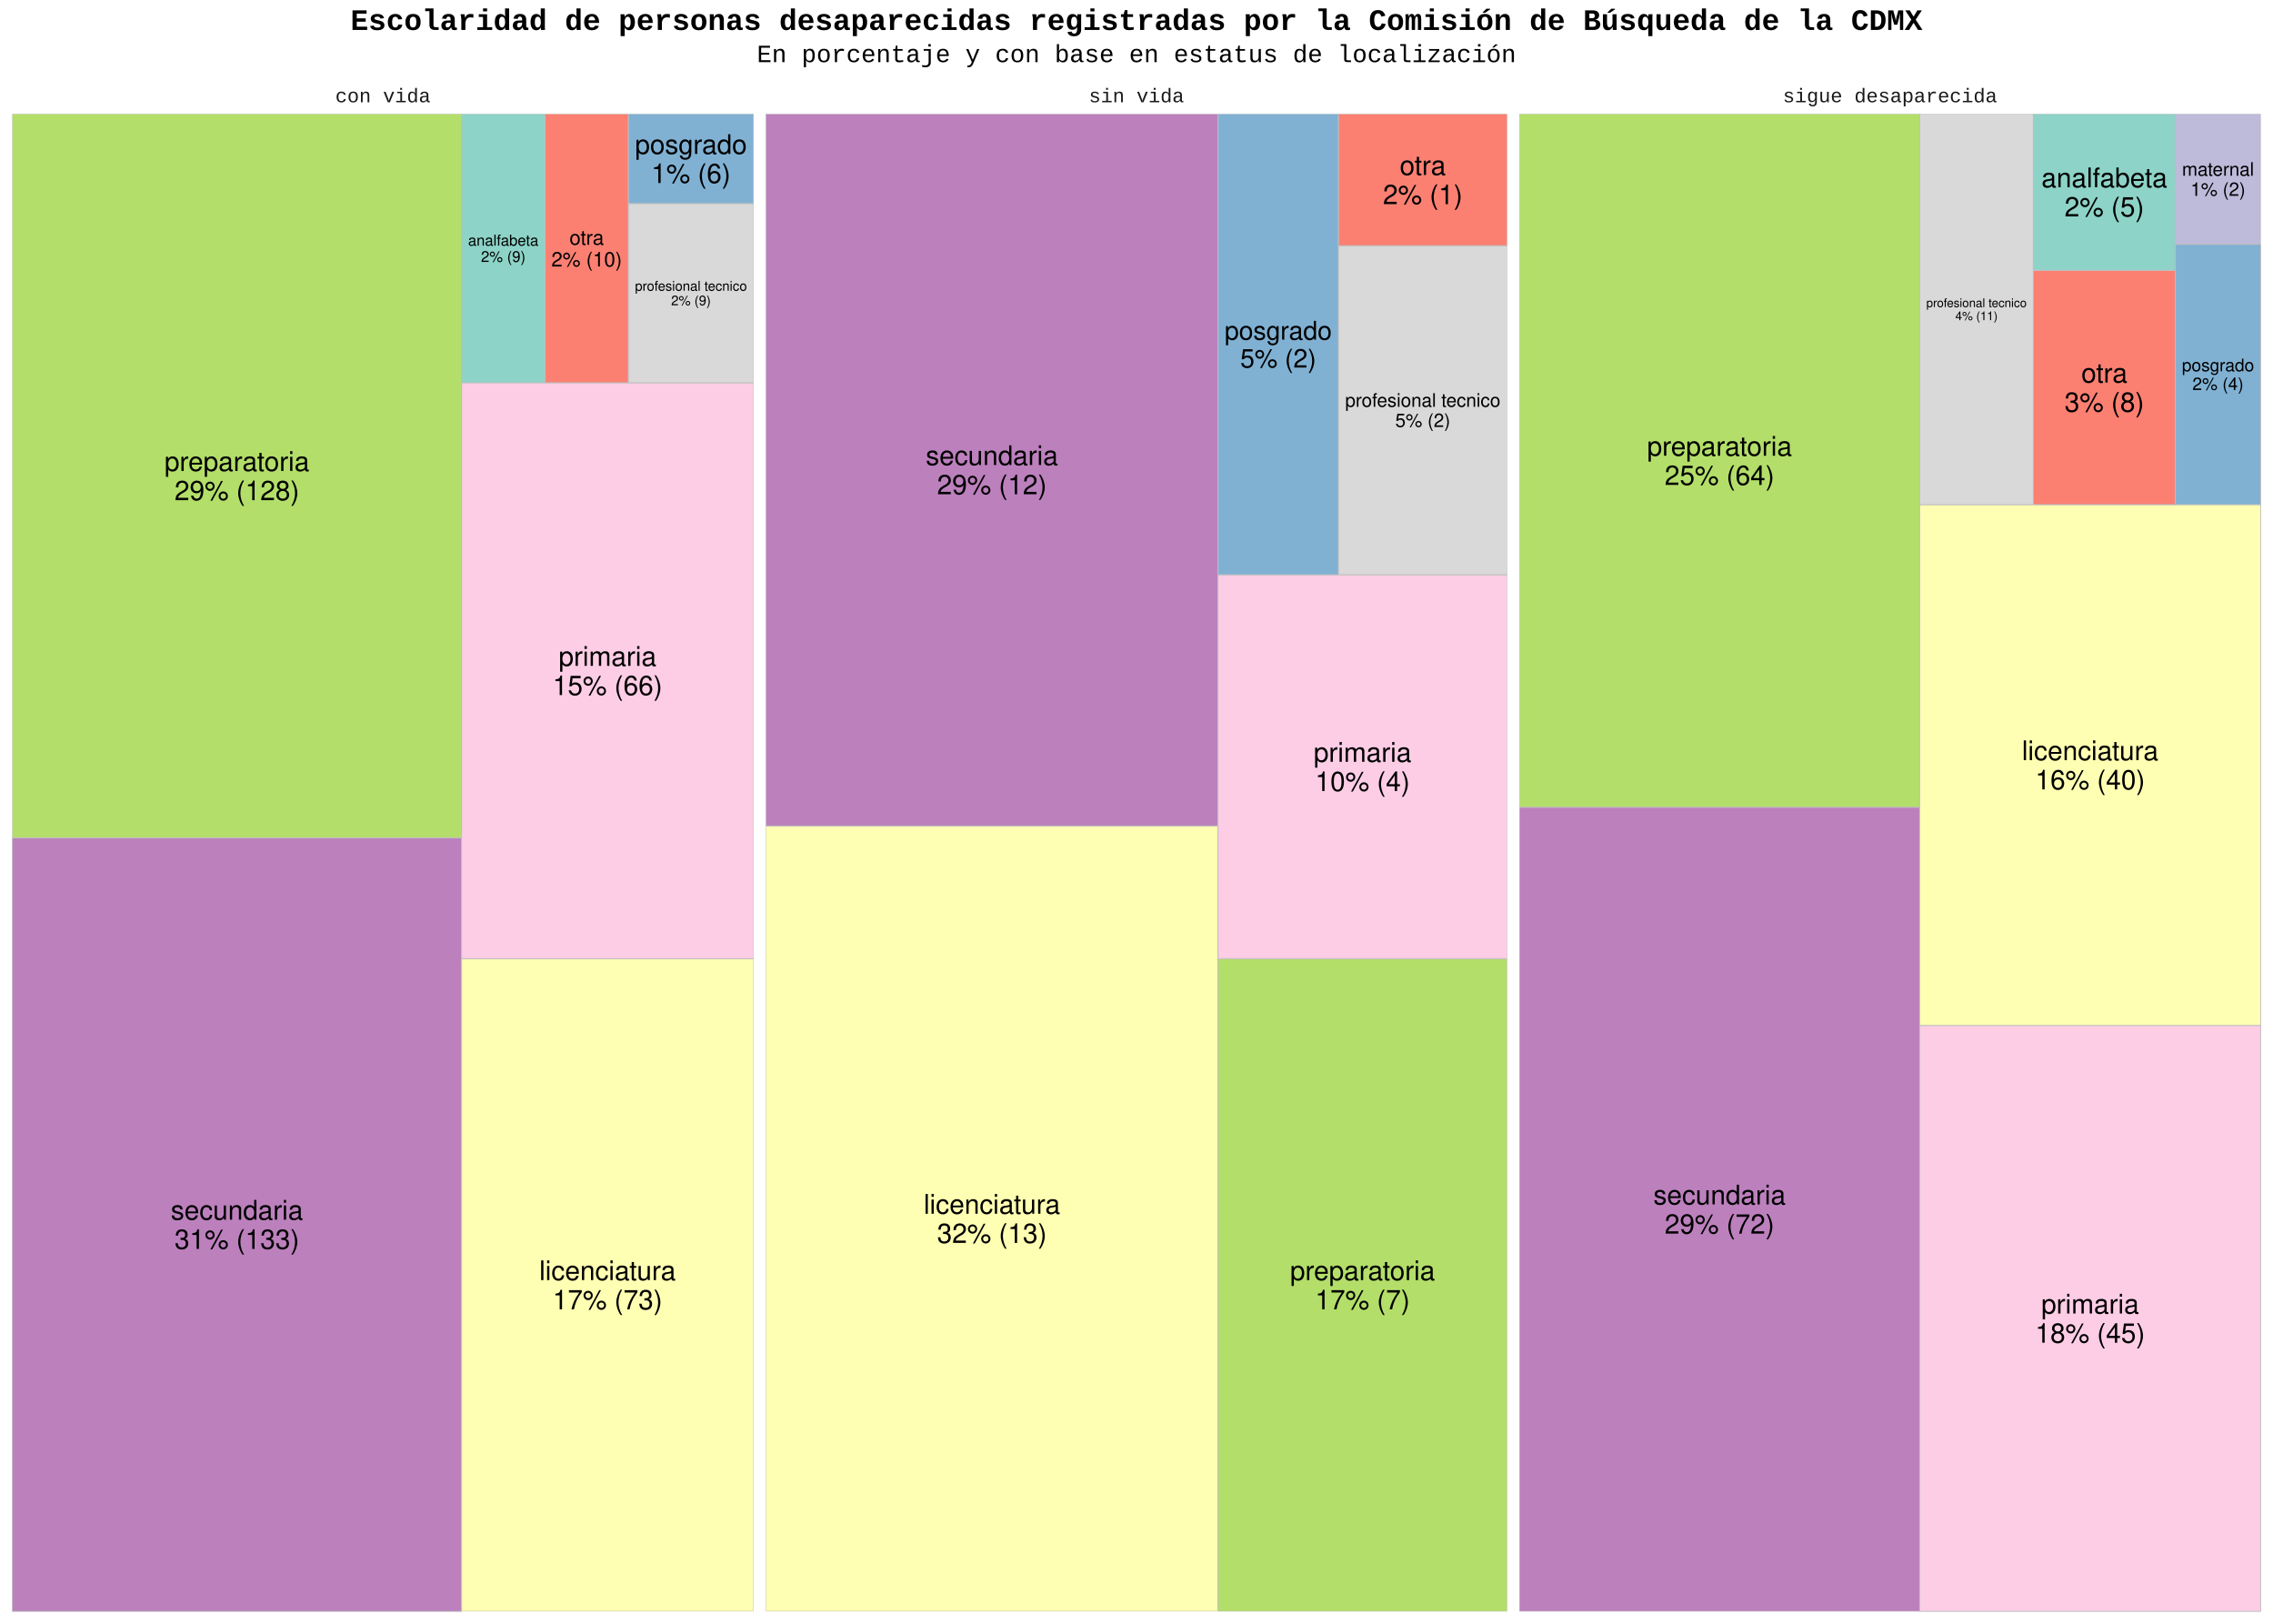
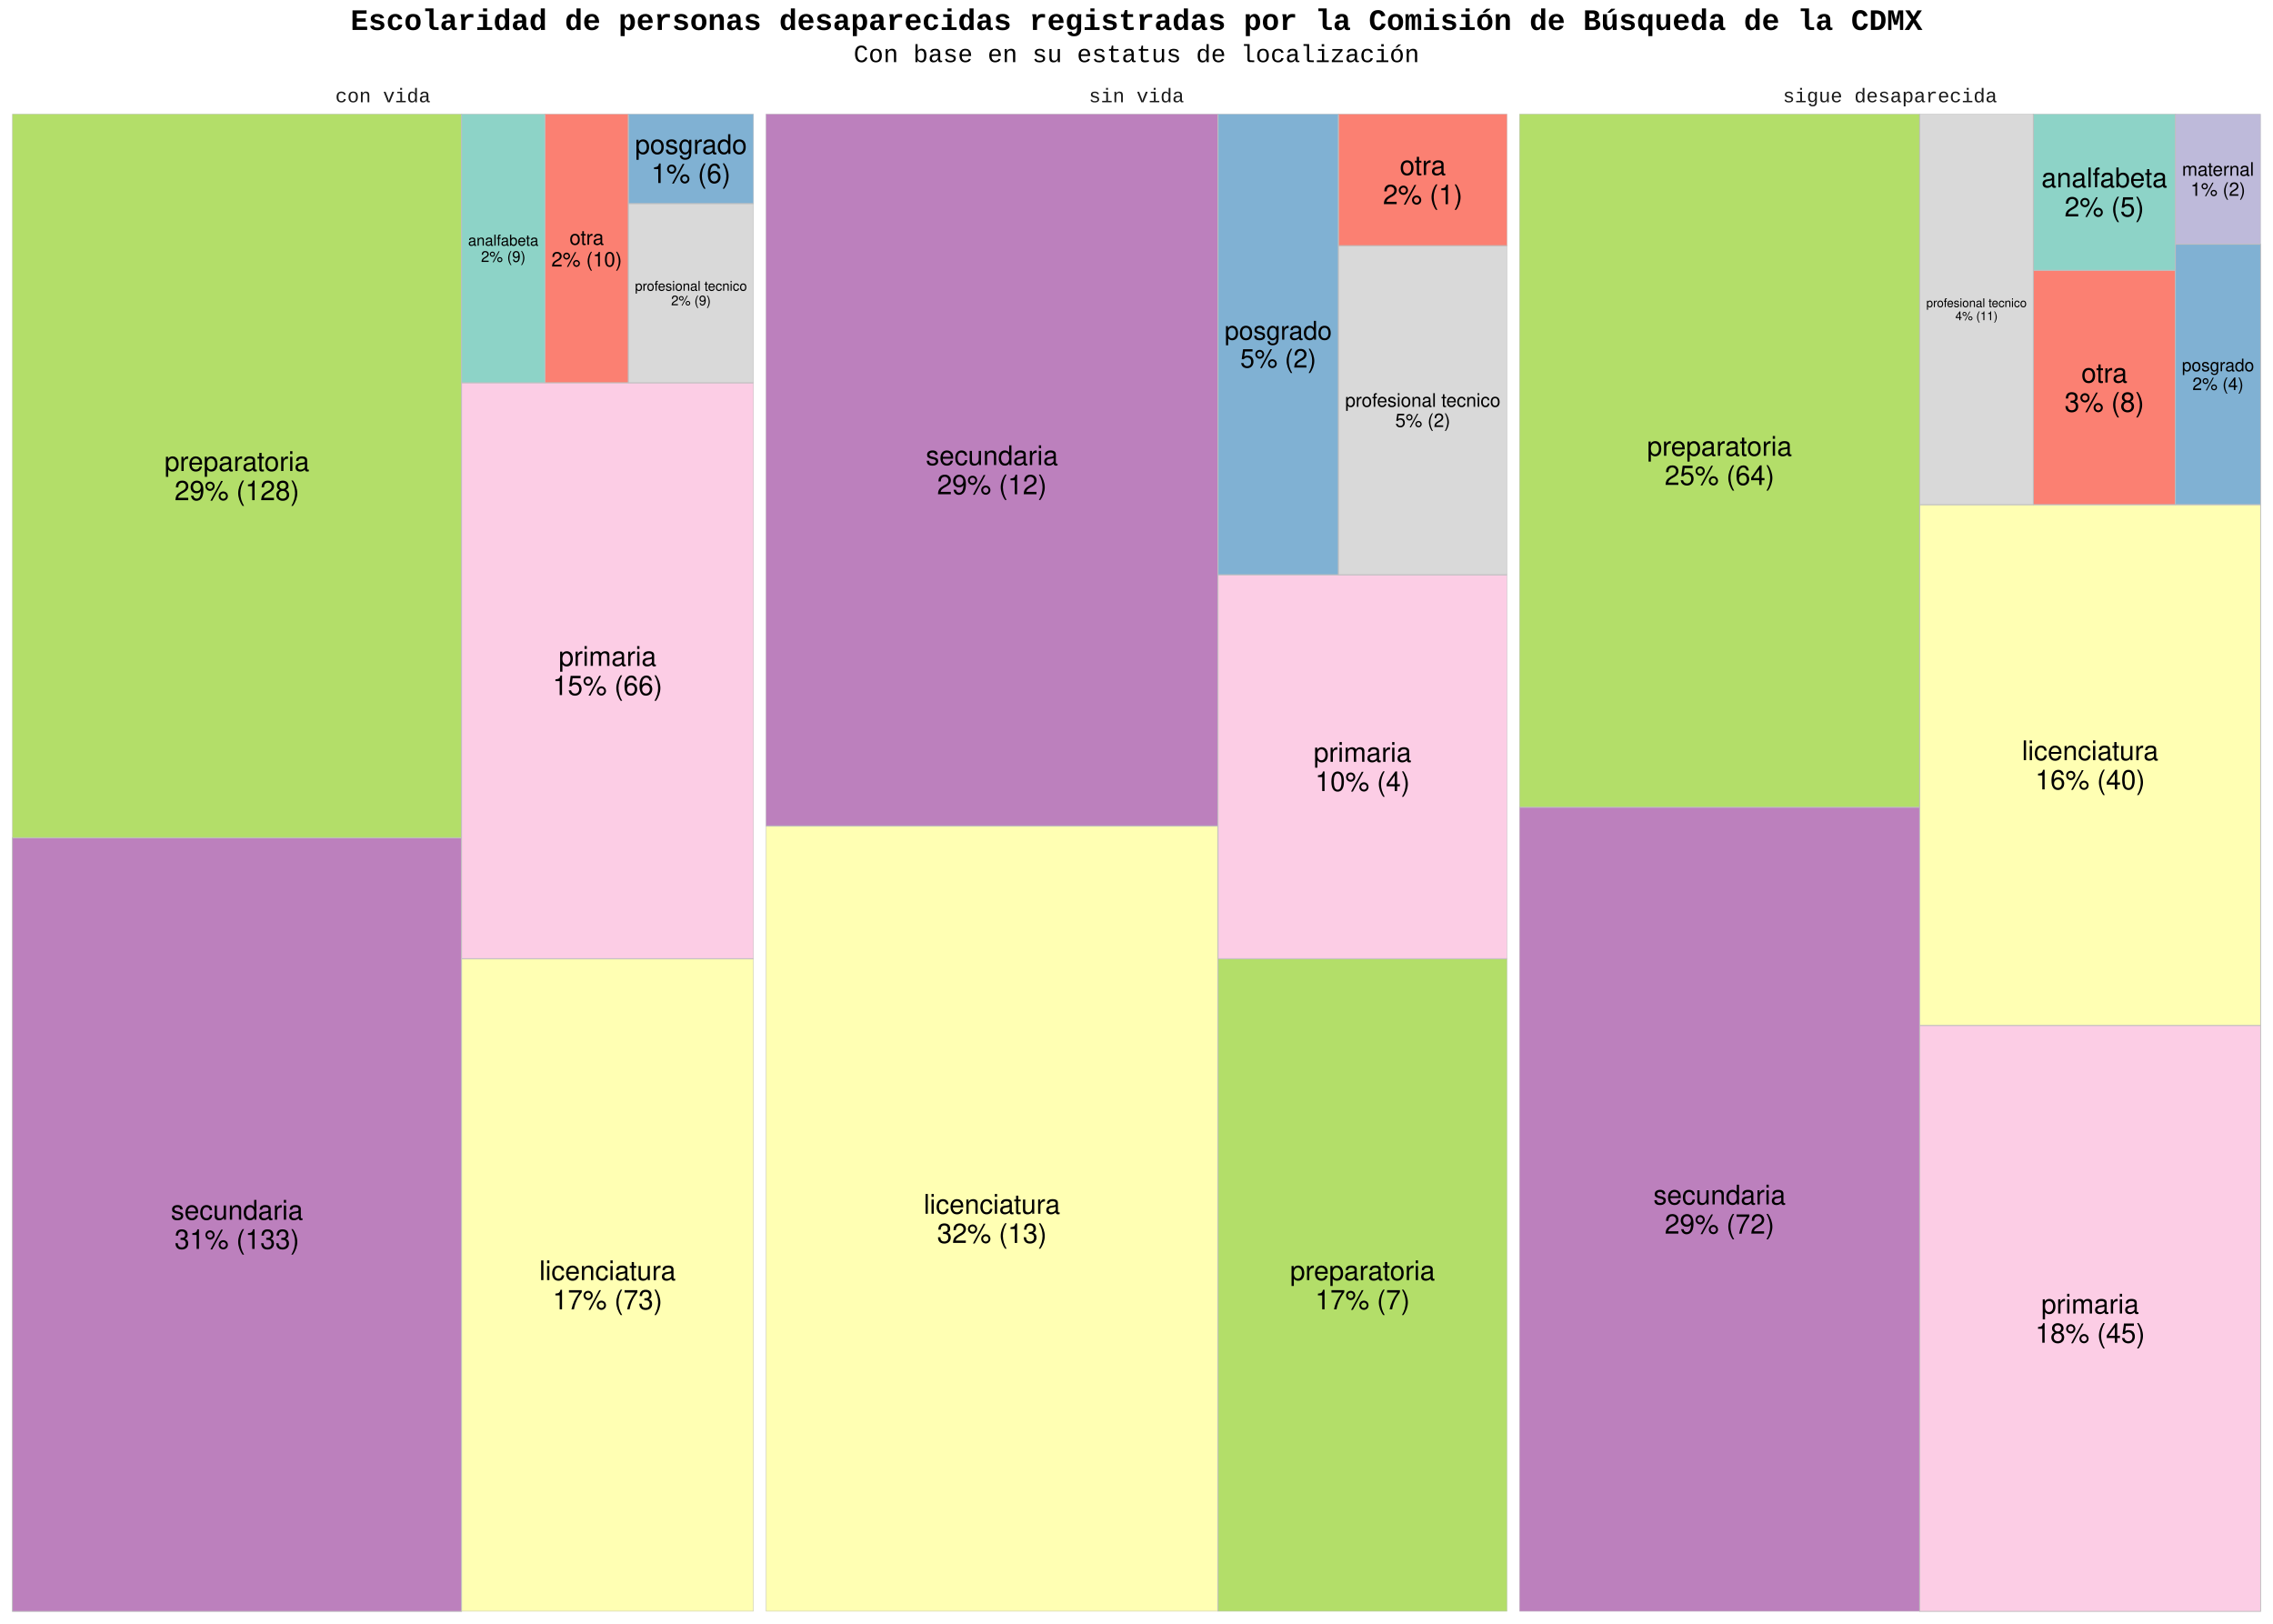
<svg xmlns="http://www.w3.org/2000/svg" class="svglite" width="1008.00pt" height="720.00pt" viewBox="0 0 1008.00 720.00">
  <defs>
    <style type="text/css">
    .svglite line, .svglite polyline, .svglite polygon, .svglite path, .svglite rect, .svglite circle {
      fill: none;
      stroke: #000000;
      stroke-linecap: round;
      stroke-linejoin: round;
      stroke-miterlimit: 10.00;
    }
  </style>
  </defs>
  <rect width="100%" height="100%" style="stroke: none; fill: none;" />
  <defs>
    <clipPath id="cpMC4wMHwxMDA4LjAwfDAuMDB8NzIwLjAw">
      <rect x="0.00" y="0.00" width="1008.00" height="720.00" />
    </clipPath>
  </defs>
  <g clip-path="url(#cpMC4wMHwxMDA4LjAwfDAuMDB8NzIwLjAw)">
</g>
  <defs>
    <clipPath id="cpNS40OHwzMzQuMTd8NTAuNTV8NzE0LjUy">
      <rect x="5.48" y="50.55" width="328.69" height="663.97" />
    </clipPath>
  </defs>
  <g clip-path="url(#cpNS40OHwzMzQuMTd8NTAuNTV8NzE0LjUy)">
    <polygon points="5.48,714.52 204.69,714.52 204.69,714.52 204.69,714.52 204.69,714.52 204.69,714.52 204.69,714.52 204.69,714.52 204.69,714.52 204.69,714.52 204.69,714.52 204.69,714.52 204.69,714.52 204.69,714.52 204.69,371.47 204.69,371.47 204.69,371.47 204.69,371.47 204.69,371.47 204.69,371.47 204.69,371.47 204.69,371.47 204.69,371.47 204.69,371.47 204.69,371.47 204.69,371.47 5.48,371.47 5.48,371.47 5.48,371.47 5.48,371.47 5.48,371.47 5.48,371.47 5.48,371.47 5.48,371.47 5.48,371.47 5.48,371.47 5.48,371.47 5.48,371.47 5.48,371.47 5.48,714.52 5.48,714.52 5.48,714.52 5.48,714.52 5.48,714.52 5.48,714.52 5.48,714.52 5.48,714.52 5.48,714.52 5.48,714.52 5.48,714.52 5.48,714.52 " style="stroke-width: 0.38; stroke: #BEBEBE; fill: #BC80BD;" />
    <polygon points="5.48,371.47 204.69,371.47 204.69,371.47 204.69,371.47 204.69,371.47 204.69,371.47 204.69,371.47 204.69,371.47 204.69,371.47 204.69,371.47 204.69,371.47 204.69,371.47 204.69,371.47 204.69,371.47 204.69,50.55 204.69,50.55 204.69,50.55 204.69,50.55 204.69,50.55 204.69,50.55 204.69,50.55 204.69,50.55 204.69,50.55 204.69,50.55 204.69,50.55 204.69,50.55 5.48,50.55 5.48,50.55 5.48,50.55 5.48,50.55 5.48,50.55 5.48,50.55 5.48,50.55 5.48,50.55 5.48,50.55 5.48,50.55 5.48,50.55 5.48,50.55 5.48,50.55 5.48,371.47 5.48,371.47 5.48,371.47 5.48,371.47 5.48,371.47 5.48,371.47 5.48,371.47 5.48,371.47 5.48,371.47 5.48,371.47 5.48,371.47 5.48,371.47 " style="stroke-width: 0.38; stroke: #BEBEBE; fill: #B3DE69;" />
    <polygon points="204.69,714.52 334.17,714.52 334.17,714.52 334.17,714.52 334.17,714.52 334.17,714.52 334.17,714.52 334.17,714.52 334.17,714.52 334.17,714.52 334.17,714.52 334.17,714.52 334.17,714.52 334.17,714.52 334.17,425.10 334.17,425.10 334.17,425.10 334.17,425.10 334.17,425.10 334.17,425.10 334.17,425.10 334.17,425.10 334.17,425.10 334.17,425.10 334.17,425.10 334.17,425.10 204.69,425.10 204.69,425.10 204.69,425.10 204.69,425.10 204.69,425.10 204.69,425.10 204.69,425.10 204.69,425.10 204.69,425.10 204.69,425.10 204.69,425.10 204.69,425.10 204.69,425.10 204.69,714.52 204.69,714.52 204.69,714.52 204.69,714.52 204.69,714.52 204.69,714.52 204.69,714.52 204.69,714.52 204.69,714.52 204.69,714.52 204.69,714.52 204.69,714.52 " style="stroke-width: 0.38; stroke: #BEBEBE; fill: #FFFFB3;" />
    <polygon points="204.69,425.10 334.17,425.10 334.17,425.10 334.17,425.10 334.17,425.10 334.17,425.10 334.17,425.10 334.17,425.10 334.17,425.10 334.17,425.10 334.17,425.10 334.17,425.10 334.17,425.10 334.17,425.10 334.17,169.72 334.17,169.72 334.17,169.72 334.17,169.72 334.17,169.72 334.17,169.72 334.17,169.72 334.17,169.72 334.17,169.72 334.17,169.72 334.17,169.72 334.17,169.72 204.69,169.72 204.69,169.72 204.69,169.72 204.69,169.72 204.69,169.72 204.69,169.72 204.69,169.72 204.69,169.72 204.69,169.72 204.69,169.72 204.69,169.72 204.69,169.72 204.69,169.72 204.69,425.10 204.69,425.10 204.69,425.10 204.69,425.10 204.69,425.10 204.69,425.10 204.69,425.10 204.69,425.10 204.69,425.10 204.69,425.10 204.69,425.10 204.69,425.10 " style="stroke-width: 0.38; stroke: #BEBEBE; fill: #FCCDE5;" />
    <polygon points="204.69,169.72 241.68,169.72 241.68,169.72 241.68,169.72 241.68,169.72 241.68,169.72 241.68,169.72 241.68,169.72 241.68,169.72 241.68,169.72 241.68,169.72 241.68,169.72 241.68,169.72 241.68,169.72 241.68,50.55 241.68,50.55 241.68,50.55 241.68,50.55 241.68,50.55 241.68,50.55 241.68,50.55 241.68,50.55 241.68,50.55 241.68,50.55 241.68,50.55 241.68,50.55 204.69,50.55 204.69,50.55 204.69,50.55 204.69,50.55 204.69,50.55 204.69,50.55 204.69,50.55 204.69,50.55 204.69,50.55 204.69,50.55 204.69,50.55 204.69,50.55 204.69,50.55 204.69,169.72 204.69,169.72 204.69,169.72 204.69,169.72 204.69,169.72 204.69,169.72 204.69,169.72 204.69,169.72 204.69,169.72 204.69,169.72 204.69,169.72 204.69,169.72 " style="stroke-width: 0.38; stroke: #BEBEBE; fill: #8DD3C7;" />
    <polygon points="241.68,169.72 278.68,169.72 278.68,169.72 278.68,169.72 278.68,169.72 278.68,169.72 278.68,169.72 278.68,169.72 278.68,169.72 278.68,169.72 278.68,169.72 278.68,169.72 278.68,169.72 278.68,169.72 278.68,50.55 278.68,50.55 278.68,50.55 278.68,50.55 278.68,50.55 278.68,50.55 278.68,50.55 278.68,50.55 278.68,50.55 278.68,50.55 278.68,50.55 278.68,50.55 241.68,50.55 241.68,50.55 241.68,50.55 241.68,50.55 241.68,50.55 241.68,50.55 241.68,50.55 241.68,50.55 241.68,50.55 241.68,50.55 241.68,50.55 241.68,50.55 241.68,50.55 241.68,169.72 241.68,169.72 241.68,169.72 241.68,169.72 241.68,169.72 241.68,169.72 241.68,169.72 241.68,169.72 241.68,169.72 241.68,169.72 241.68,169.72 241.68,169.72 " style="stroke-width: 0.38; stroke: #BEBEBE; fill: #FB8072;" />
    <polygon points="278.68,169.72 334.17,169.72 334.17,169.72 334.17,169.72 334.17,169.72 334.17,169.72 334.17,169.72 334.17,169.72 334.17,169.72 334.17,169.72 334.17,169.72 334.17,169.72 334.17,169.72 334.17,169.72 334.17,90.27 334.17,90.27 334.17,90.27 334.17,90.27 334.17,90.27 334.17,90.27 334.17,90.27 334.17,90.27 334.17,90.27 334.17,90.27 334.17,90.27 334.17,90.27 278.68,90.27 278.68,90.27 278.68,90.27 278.68,90.27 278.68,90.27 278.68,90.27 278.68,90.27 278.68,90.27 278.68,90.27 278.68,90.27 278.68,90.27 278.68,90.27 278.68,90.27 278.68,169.72 278.68,169.72 278.68,169.72 278.68,169.72 278.68,169.72 278.68,169.72 278.68,169.72 278.68,169.72 278.68,169.72 278.68,169.72 278.68,169.72 278.68,169.72 " style="stroke-width: 0.38; stroke: #BEBEBE; fill: #D9D9D9;" />
    <polygon points="278.68,90.27 334.17,90.27 334.17,90.27 334.17,90.27 334.17,90.27 334.17,90.27 334.17,90.27 334.17,90.27 334.17,90.27 334.17,90.27 334.17,90.27 334.17,90.27 334.17,90.27 334.17,90.27 334.17,50.55 334.17,50.55 334.17,50.55 334.17,50.55 334.17,50.55 334.17,50.55 334.17,50.55 334.17,50.55 334.17,50.55 334.17,50.55 334.17,50.55 334.17,50.55 278.68,50.55 278.68,50.55 278.68,50.55 278.68,50.55 278.68,50.55 278.68,50.55 278.68,50.55 278.68,50.55 278.68,50.55 278.68,50.55 278.68,50.55 278.68,50.55 278.68,50.55 278.68,90.27 278.68,90.27 278.68,90.27 278.68,90.27 278.68,90.27 278.68,90.27 278.68,90.27 278.68,90.27 278.68,90.27 278.68,90.27 278.68,90.27 278.68,90.27 " style="stroke-width: 0.38; stroke: #BEBEBE; fill: #80B1D3;" />
    <text x="105.08" y="540.82" text-anchor="middle" style="font-size: 12.00px; font-family: Helvetica;" textLength="58.70px" lengthAdjust="spacingAndGlyphs">secundaria</text>
    <text x="105.08" y="553.78" text-anchor="middle" style="font-size: 12.00px; font-family: Helvetica;" textLength="55.37px" lengthAdjust="spacingAndGlyphs">31% (133)</text>
    <text x="105.08" y="208.83" text-anchor="middle" style="font-size: 12.00px; font-family: Helvetica;" textLength="64.71px" lengthAdjust="spacingAndGlyphs">preparatoria</text>
    <text x="105.08" y="221.79" text-anchor="middle" style="font-size: 12.00px; font-family: Helvetica;" textLength="55.37px" lengthAdjust="spacingAndGlyphs">29% (128)</text>
    <text x="269.43" y="567.63" text-anchor="middle" style="font-size: 12.00px; font-family: Helvetica;" textLength="60.69px" lengthAdjust="spacingAndGlyphs">licenciatura</text>
    <text x="269.43" y="580.59" text-anchor="middle" style="font-size: 12.00px; font-family: Helvetica;" textLength="48.69px" lengthAdjust="spacingAndGlyphs">17% (73)</text>
    <text x="269.43" y="295.24" text-anchor="middle" style="font-size: 12.00px; font-family: Helvetica;" textLength="43.34px" lengthAdjust="spacingAndGlyphs">primaria</text>
    <text x="269.43" y="308.20" text-anchor="middle" style="font-size: 12.00px; font-family: Helvetica;" textLength="48.69px" lengthAdjust="spacingAndGlyphs">15% (66)</text>
    <text x="223.19" y="108.92" text-anchor="middle" style="font-size: 6.71px; font-family: Helvetica;" textLength="31.33px" lengthAdjust="spacingAndGlyphs">analfabeta</text>
    <text x="223.19" y="116.16" text-anchor="middle" style="font-size: 6.71px; font-family: Helvetica;" textLength="19.75px" lengthAdjust="spacingAndGlyphs">2% (9)</text>
    <text x="260.18" y="108.51" text-anchor="middle" style="font-size: 8.95px; font-family: Helvetica;" textLength="15.39px" lengthAdjust="spacingAndGlyphs">otra</text>
    <text x="260.18" y="118.17" text-anchor="middle" style="font-size: 8.95px; font-family: Helvetica;" textLength="31.28px" lengthAdjust="spacingAndGlyphs">2% (10)</text>
    <text x="306.43" y="128.91" text-anchor="middle" style="font-size: 5.98px; font-family: Helvetica;" textLength="49.77px" lengthAdjust="spacingAndGlyphs">profesional tecnico</text>
    <text x="306.43" y="135.37" text-anchor="middle" style="font-size: 5.98px; font-family: Helvetica;" textLength="17.58px" lengthAdjust="spacingAndGlyphs">2% (9)</text>
    <text x="306.43" y="68.24" text-anchor="middle" style="font-size: 11.95px; font-family: Helvetica;" textLength="49.77px" lengthAdjust="spacingAndGlyphs">posgrado</text>
    <text x="306.43" y="81.15" text-anchor="middle" style="font-size: 11.95px; font-family: Helvetica;" textLength="35.16px" lengthAdjust="spacingAndGlyphs">1% (6)</text>
  </g>
  <g clip-path="url(#cpMC4wMHwxMDA4LjAwfDAuMDB8NzIwLjAw)">
</g>
  <defs>
    <clipPath id="cpMzM5LjY1fDY2OC4zNXw1MC41NXw3MTQuNTI=">
      <rect x="339.65" y="50.55" width="328.69" height="663.97" />
    </clipPath>
  </defs>
  <g clip-path="url(#cpMzM5LjY1fDY2OC4zNXw1MC41NXw3MTQuNTI=)">
    <polygon points="339.65,714.52 540.16,714.52 540.16,714.52 540.16,714.52 540.16,714.52 540.16,714.52 540.16,714.52 540.16,714.52 540.16,714.52 540.16,714.52 540.16,714.52 540.16,714.52 540.16,714.52 540.16,714.52 540.16,366.21 540.16,366.21 540.16,366.21 540.16,366.21 540.16,366.21 540.16,366.21 540.16,366.21 540.16,366.21 540.16,366.21 540.16,366.21 540.16,366.21 540.16,366.21 339.65,366.21 339.65,366.21 339.65,366.21 339.65,366.21 339.65,366.21 339.65,366.21 339.65,366.21 339.65,366.21 339.65,366.21 339.65,366.21 339.65,366.21 339.65,366.21 339.65,366.21 339.65,714.52 339.65,714.52 339.65,714.52 339.65,714.52 339.65,714.52 339.65,714.52 339.65,714.52 339.65,714.52 339.65,714.52 339.65,714.52 339.65,714.52 339.65,714.52 " style="stroke-width: 0.38; stroke: #BEBEBE; fill: #FFFFB3;" />
    <polygon points="339.65,366.21 540.16,366.21 540.16,366.21 540.16,366.21 540.16,366.21 540.16,366.21 540.16,366.21 540.16,366.21 540.16,366.21 540.16,366.21 540.16,366.21 540.16,366.21 540.16,366.21 540.16,366.21 540.16,50.55 540.16,50.55 540.16,50.55 540.16,50.55 540.16,50.55 540.16,50.55 540.16,50.55 540.16,50.55 540.16,50.55 540.16,50.55 540.16,50.55 540.16,50.55 339.65,50.55 339.65,50.55 339.65,50.55 339.65,50.55 339.65,50.55 339.65,50.55 339.65,50.55 339.65,50.55 339.65,50.55 339.65,50.55 339.65,50.55 339.65,50.55 339.65,50.55 339.65,366.21 339.65,366.21 339.65,366.21 339.65,366.21 339.65,366.21 339.65,366.21 339.65,366.21 339.65,366.21 339.65,366.21 339.65,366.21 339.65,366.21 339.65,366.21 " style="stroke-width: 0.38; stroke: #BEBEBE; fill: #BC80BD;" />
    <polygon points="540.16,714.52 668.35,714.52 668.35,714.52 668.35,714.52 668.35,714.52 668.35,714.52 668.35,714.52 668.35,714.52 668.35,714.52 668.35,714.52 668.35,714.52 668.35,714.52 668.35,714.52 668.35,714.52 668.35,425.10 668.35,425.10 668.35,425.10 668.35,425.10 668.35,425.10 668.35,425.10 668.35,425.10 668.35,425.10 668.35,425.10 668.35,425.10 668.35,425.10 668.35,425.10 540.16,425.10 540.16,425.10 540.16,425.10 540.16,425.10 540.16,425.10 540.16,425.10 540.16,425.10 540.16,425.10 540.16,425.10 540.16,425.10 540.16,425.10 540.16,425.10 540.16,425.10 540.16,714.52 540.16,714.52 540.16,714.52 540.16,714.52 540.16,714.52 540.16,714.52 540.16,714.52 540.16,714.52 540.16,714.52 540.16,714.52 540.16,714.52 540.16,714.52 " style="stroke-width: 0.38; stroke: #BEBEBE; fill: #B3DE69;" />
    <polygon points="540.16,425.10 668.35,425.10 668.35,425.10 668.35,425.10 668.35,425.10 668.35,425.10 668.35,425.10 668.35,425.10 668.35,425.10 668.35,425.10 668.35,425.10 668.35,425.10 668.35,425.10 668.35,425.10 668.35,254.85 668.35,254.85 668.35,254.85 668.35,254.85 668.35,254.85 668.35,254.85 668.35,254.85 668.35,254.85 668.35,254.85 668.35,254.85 668.35,254.85 668.35,254.85 540.16,254.85 540.16,254.85 540.16,254.85 540.16,254.85 540.16,254.85 540.16,254.85 540.16,254.85 540.16,254.85 540.16,254.85 540.16,254.85 540.16,254.85 540.16,254.85 540.16,254.85 540.16,425.10 540.16,425.10 540.16,425.10 540.16,425.10 540.16,425.10 540.16,425.10 540.16,425.10 540.16,425.10 540.16,425.10 540.16,425.10 540.16,425.10 540.16,425.10 " style="stroke-width: 0.38; stroke: #BEBEBE; fill: #FCCDE5;" />
    <polygon points="540.16,254.85 593.57,254.85 593.57,254.85 593.57,254.85 593.57,254.85 593.57,254.85 593.57,254.85 593.57,254.85 593.57,254.85 593.57,254.85 593.57,254.85 593.57,254.85 593.57,254.85 593.57,254.85 593.57,50.55 593.57,50.55 593.57,50.55 593.57,50.55 593.57,50.55 593.57,50.55 593.57,50.55 593.57,50.55 593.57,50.55 593.57,50.55 593.57,50.55 593.57,50.55 540.16,50.55 540.16,50.55 540.16,50.55 540.16,50.55 540.16,50.55 540.16,50.55 540.16,50.55 540.16,50.55 540.16,50.55 540.16,50.55 540.16,50.55 540.16,50.55 540.16,50.55 540.16,254.85 540.16,254.85 540.16,254.85 540.16,254.85 540.16,254.85 540.16,254.85 540.16,254.85 540.16,254.85 540.16,254.85 540.16,254.85 540.16,254.85 540.16,254.85 " style="stroke-width: 0.38; stroke: #BEBEBE; fill: #80B1D3;" />
    <polygon points="593.57,254.85 668.35,254.85 668.35,254.85 668.35,254.85 668.35,254.85 668.35,254.85 668.35,254.85 668.35,254.85 668.35,254.85 668.35,254.85 668.35,254.85 668.35,254.85 668.35,254.85 668.35,254.85 668.35,108.92 668.35,108.92 668.35,108.92 668.35,108.92 668.35,108.92 668.35,108.92 668.35,108.92 668.35,108.92 668.35,108.92 668.35,108.92 668.35,108.92 668.35,108.92 593.57,108.92 593.57,108.92 593.57,108.92 593.57,108.92 593.57,108.92 593.57,108.92 593.57,108.92 593.57,108.92 593.57,108.92 593.57,108.92 593.57,108.92 593.57,108.92 593.57,108.92 593.57,254.85 593.57,254.85 593.57,254.85 593.57,254.85 593.57,254.85 593.57,254.85 593.57,254.85 593.57,254.85 593.57,254.85 593.57,254.85 593.57,254.85 593.57,254.85 " style="stroke-width: 0.38; stroke: #BEBEBE; fill: #D9D9D9;" />
    <polygon points="593.57,108.92 668.35,108.92 668.35,108.92 668.35,108.92 668.35,108.92 668.35,108.92 668.35,108.92 668.35,108.92 668.35,108.92 668.35,108.92 668.35,108.92 668.35,108.92 668.35,108.92 668.35,108.92 668.35,50.55 668.35,50.55 668.35,50.55 668.35,50.55 668.35,50.55 668.35,50.55 668.35,50.55 668.35,50.55 668.35,50.55 668.35,50.55 668.35,50.55 668.35,50.55 593.57,50.55 593.57,50.55 593.57,50.55 593.57,50.55 593.57,50.55 593.57,50.55 593.57,50.55 593.57,50.55 593.57,50.55 593.57,50.55 593.57,50.55 593.57,50.55 593.57,50.55 593.57,108.92 593.57,108.92 593.57,108.92 593.57,108.92 593.57,108.92 593.57,108.92 593.57,108.92 593.57,108.92 593.57,108.92 593.57,108.92 593.57,108.92 593.57,108.92 " style="stroke-width: 0.38; stroke: #BEBEBE; fill: #FB8072;" />
    <text x="439.90" y="538.19" text-anchor="middle" style="font-size: 12.00px; font-family: Helvetica;" textLength="60.69px" lengthAdjust="spacingAndGlyphs">licenciatura</text>
    <text x="439.90" y="551.15" text-anchor="middle" style="font-size: 12.00px; font-family: Helvetica;" textLength="48.69px" lengthAdjust="spacingAndGlyphs">32% (13)</text>
    <text x="439.90" y="206.20" text-anchor="middle" style="font-size: 12.00px; font-family: Helvetica;" textLength="58.70px" lengthAdjust="spacingAndGlyphs">secundaria</text>
    <text x="439.90" y="219.16" text-anchor="middle" style="font-size: 12.00px; font-family: Helvetica;" textLength="48.69px" lengthAdjust="spacingAndGlyphs">29% (12)</text>
    <text x="604.25" y="567.63" text-anchor="middle" style="font-size: 12.00px; font-family: Helvetica;" textLength="64.71px" lengthAdjust="spacingAndGlyphs">preparatoria</text>
    <text x="604.25" y="580.59" text-anchor="middle" style="font-size: 12.00px; font-family: Helvetica;" textLength="42.02px" lengthAdjust="spacingAndGlyphs">17% (7)</text>
    <text x="604.25" y="337.80" text-anchor="middle" style="font-size: 12.00px; font-family: Helvetica;" textLength="43.34px" lengthAdjust="spacingAndGlyphs">primaria</text>
    <text x="604.25" y="350.76" text-anchor="middle" style="font-size: 12.00px; font-family: Helvetica;" textLength="42.02px" lengthAdjust="spacingAndGlyphs">10% (4)</text>
    <text x="566.86" y="150.62" text-anchor="middle" style="font-size: 11.45px; font-family: Helvetica;" textLength="47.67px" lengthAdjust="spacingAndGlyphs">posgrado</text>
    <text x="566.86" y="162.99" text-anchor="middle" style="font-size: 11.45px; font-family: Helvetica;" textLength="33.67px" lengthAdjust="spacingAndGlyphs">5% (2)</text>
    <text x="630.96" y="180.38" text-anchor="middle" style="font-size: 8.29px; font-family: Helvetica;" textLength="69.09px" lengthAdjust="spacingAndGlyphs">profesional tecnico</text>
    <text x="630.96" y="189.33" text-anchor="middle" style="font-size: 8.29px; font-family: Helvetica;" textLength="24.40px" lengthAdjust="spacingAndGlyphs">5% (2)</text>
    <text x="630.96" y="77.56" text-anchor="middle" style="font-size: 12.00px; font-family: Helvetica;" textLength="20.68px" lengthAdjust="spacingAndGlyphs">otra</text>
    <text x="630.96" y="90.52" text-anchor="middle" style="font-size: 12.00px; font-family: Helvetica;" textLength="35.34px" lengthAdjust="spacingAndGlyphs">2% (1)</text>
  </g>
  <g clip-path="url(#cpMC4wMHwxMDA4LjAwfDAuMDB8NzIwLjAw)">
</g>
  <defs>
    <clipPath id="cpNjczLjgzfDEwMDIuNTJ8NTAuNTV8NzE0LjUy">
      <rect x="673.83" y="50.55" width="328.69" height="663.97" />
    </clipPath>
  </defs>
  <g clip-path="url(#cpNjczLjgzfDEwMDIuNTJ8NTAuNTV8NzE0LjUy)">
    <polygon points="673.83,714.52 851.32,714.52 851.32,714.52 851.32,714.52 851.32,714.52 851.32,714.52 851.32,714.52 851.32,714.52 851.32,714.52 851.32,714.52 851.32,714.52 851.32,714.52 851.32,714.52 851.32,714.52 851.32,357.94 851.32,357.94 851.32,357.94 851.32,357.94 851.32,357.94 851.32,357.94 851.32,357.94 851.32,357.94 851.32,357.94 851.32,357.94 851.32,357.94 851.32,357.94 673.83,357.94 673.83,357.94 673.83,357.94 673.83,357.94 673.83,357.94 673.83,357.94 673.83,357.94 673.83,357.94 673.83,357.94 673.83,357.94 673.83,357.94 673.83,357.94 673.83,357.94 673.83,714.52 673.83,714.52 673.83,714.52 673.83,714.52 673.83,714.52 673.83,714.52 673.83,714.52 673.83,714.52 673.83,714.52 673.83,714.52 673.83,714.52 673.83,714.52 " style="stroke-width: 0.38; stroke: #BEBEBE; fill: #BC80BD;" />
    <polygon points="673.83,357.94 851.32,357.94 851.32,357.94 851.32,357.94 851.32,357.94 851.32,357.94 851.32,357.94 851.32,357.94 851.32,357.94 851.32,357.94 851.32,357.94 851.32,357.94 851.32,357.94 851.32,357.94 851.32,50.55 851.32,50.55 851.32,50.55 851.32,50.55 851.32,50.55 851.32,50.55 851.32,50.55 851.32,50.55 851.32,50.55 851.32,50.55 851.32,50.55 851.32,50.55 673.83,50.55 673.83,50.55 673.83,50.55 673.83,50.55 673.83,50.55 673.83,50.55 673.83,50.55 673.83,50.55 673.83,50.55 673.83,50.55 673.83,50.55 673.83,50.55 673.83,50.55 673.83,357.94 673.83,357.94 673.83,357.94 673.83,357.94 673.83,357.94 673.83,357.94 673.83,357.94 673.83,357.94 673.83,357.94 673.83,357.94 673.83,357.94 673.83,357.94 " style="stroke-width: 0.38; stroke: #BEBEBE; fill: #B3DE69;" />
    <polygon points="851.32,714.52 1002.52,714.52 1002.52,714.52 1002.52,714.52 1002.52,714.52 1002.52,714.52 1002.52,714.52 1002.52,714.52 1002.52,714.52 1002.52,714.52 1002.52,714.52 1002.52,714.52 1002.52,714.52 1002.52,714.52 1002.52,454.71 1002.52,454.71 1002.52,454.71 1002.52,454.71 1002.52,454.71 1002.52,454.71 1002.52,454.71 1002.52,454.71 1002.52,454.71 1002.52,454.71 1002.52,454.71 1002.52,454.71 851.32,454.71 851.32,454.71 851.32,454.71 851.32,454.71 851.32,454.71 851.32,454.71 851.32,454.71 851.32,454.71 851.32,454.71 851.32,454.71 851.32,454.71 851.32,454.71 851.32,454.71 851.32,714.52 851.32,714.52 851.32,714.52 851.32,714.52 851.32,714.52 851.32,714.52 851.32,714.52 851.32,714.52 851.32,714.52 851.32,714.52 851.32,714.52 851.32,714.52 " style="stroke-width: 0.38; stroke: #BEBEBE; fill: #FCCDE5;" />
    <polygon points="851.32,454.71 1002.52,454.71 1002.52,454.71 1002.52,454.71 1002.52,454.71 1002.52,454.71 1002.52,454.71 1002.52,454.71 1002.52,454.71 1002.52,454.71 1002.52,454.71 1002.52,454.71 1002.52,454.71 1002.52,454.71 1002.52,223.76 1002.52,223.76 1002.52,223.76 1002.52,223.76 1002.52,223.76 1002.52,223.76 1002.52,223.76 1002.52,223.76 1002.52,223.76 1002.52,223.76 1002.52,223.76 1002.52,223.76 851.32,223.76 851.32,223.76 851.32,223.76 851.32,223.76 851.32,223.76 851.32,223.76 851.32,223.76 851.32,223.76 851.32,223.76 851.32,223.76 851.32,223.76 851.32,223.76 851.32,223.76 851.32,454.71 851.32,454.71 851.32,454.71 851.32,454.71 851.32,454.71 851.32,454.71 851.32,454.71 851.32,454.71 851.32,454.71 851.32,454.71 851.32,454.71 851.32,454.71 " style="stroke-width: 0.38; stroke: #BEBEBE; fill: #FFFFB3;" />
    <polygon points="851.32,223.76 901.72,223.76 901.72,223.76 901.72,223.76 901.72,223.76 901.72,223.76 901.72,223.76 901.72,223.76 901.72,223.76 901.72,223.76 901.72,223.76 901.72,223.76 901.72,223.76 901.72,223.76 901.72,50.55 901.72,50.55 901.72,50.55 901.72,50.55 901.72,50.55 901.72,50.55 901.72,50.55 901.72,50.55 901.72,50.55 901.72,50.55 901.72,50.55 901.72,50.55 851.32,50.55 851.32,50.55 851.32,50.55 851.32,50.55 851.32,50.55 851.32,50.55 851.32,50.55 851.32,50.55 851.32,50.55 851.32,50.55 851.32,50.55 851.32,50.55 851.32,50.55 851.32,223.76 851.32,223.76 851.32,223.76 851.32,223.76 851.32,223.76 851.32,223.76 851.32,223.76 851.32,223.76 851.32,223.76 851.32,223.76 851.32,223.76 851.32,223.76 " style="stroke-width: 0.38; stroke: #BEBEBE; fill: #D9D9D9;" />
    <polygon points="901.72,223.76 964.72,223.76 964.72,223.76 964.72,223.76 964.72,223.76 964.72,223.76 964.72,223.76 964.72,223.76 964.72,223.76 964.72,223.76 964.72,223.76 964.72,223.76 964.72,223.76 964.72,223.76 964.72,119.83 964.72,119.83 964.72,119.83 964.72,119.83 964.72,119.83 964.72,119.83 964.72,119.83 964.72,119.83 964.72,119.83 964.72,119.83 964.72,119.83 964.72,119.83 901.72,119.83 901.72,119.83 901.72,119.83 901.72,119.83 901.72,119.83 901.72,119.83 901.72,119.83 901.72,119.83 901.72,119.83 901.72,119.83 901.72,119.83 901.72,119.83 901.72,119.83 901.72,223.76 901.72,223.76 901.72,223.76 901.72,223.76 901.72,223.76 901.72,223.76 901.72,223.76 901.72,223.76 901.72,223.76 901.72,223.76 901.72,223.76 901.72,223.76 " style="stroke-width: 0.38; stroke: #BEBEBE; fill: #FB8072;" />
    <polygon points="901.72,119.83 964.72,119.83 964.72,119.83 964.72,119.83 964.72,119.83 964.72,119.83 964.72,119.83 964.72,119.83 964.72,119.83 964.72,119.83 964.72,119.83 964.72,119.83 964.72,119.83 964.72,119.83 964.72,50.55 964.72,50.55 964.72,50.55 964.72,50.55 964.72,50.55 964.72,50.55 964.72,50.55 964.72,50.55 964.72,50.55 964.72,50.55 964.72,50.55 964.72,50.55 901.72,50.55 901.72,50.55 901.72,50.55 901.72,50.55 901.72,50.55 901.72,50.55 901.72,50.55 901.72,50.55 901.72,50.55 901.72,50.55 901.72,50.55 901.72,50.55 901.72,50.55 901.72,119.83 901.72,119.83 901.72,119.83 901.72,119.83 901.72,119.83 901.72,119.83 901.72,119.83 901.72,119.83 901.72,119.83 901.72,119.83 901.72,119.83 901.72,119.83 " style="stroke-width: 0.38; stroke: #BEBEBE; fill: #8DD3C7;" />
    <polygon points="964.72,223.76 1002.52,223.76 1002.52,223.76 1002.52,223.76 1002.52,223.76 1002.52,223.76 1002.52,223.76 1002.52,223.76 1002.52,223.76 1002.52,223.76 1002.52,223.76 1002.52,223.76 1002.52,223.76 1002.52,223.76 1002.52,108.29 1002.52,108.29 1002.52,108.29 1002.52,108.29 1002.52,108.29 1002.52,108.29 1002.52,108.29 1002.52,108.29 1002.52,108.29 1002.52,108.29 1002.52,108.29 1002.52,108.29 964.72,108.29 964.72,108.29 964.72,108.29 964.72,108.29 964.72,108.29 964.72,108.29 964.72,108.29 964.72,108.29 964.72,108.29 964.72,108.29 964.72,108.29 964.72,108.29 964.72,108.29 964.72,223.76 964.72,223.76 964.72,223.76 964.72,223.76 964.72,223.76 964.72,223.76 964.72,223.76 964.72,223.76 964.72,223.76 964.72,223.76 964.72,223.76 964.72,223.76 " style="stroke-width: 0.38; stroke: #BEBEBE; fill: #80B1D3;" />
    <polygon points="964.72,108.29 1002.52,108.29 1002.52,108.29 1002.52,108.29 1002.52,108.29 1002.52,108.29 1002.52,108.29 1002.52,108.29 1002.52,108.29 1002.52,108.29 1002.52,108.29 1002.52,108.29 1002.52,108.29 1002.52,108.29 1002.52,50.55 1002.52,50.55 1002.52,50.55 1002.52,50.55 1002.52,50.55 1002.52,50.55 1002.52,50.55 1002.52,50.55 1002.52,50.55 1002.52,50.55 1002.52,50.55 1002.52,50.55 964.72,50.55 964.72,50.55 964.72,50.55 964.72,50.55 964.72,50.55 964.72,50.55 964.72,50.55 964.72,50.55 964.72,50.55 964.72,50.55 964.72,50.55 964.72,50.55 964.72,50.55 964.72,108.29 964.72,108.29 964.72,108.29 964.72,108.29 964.72,108.29 964.72,108.29 964.72,108.29 964.72,108.29 964.72,108.29 964.72,108.29 964.72,108.29 964.72,108.29 " style="stroke-width: 0.38; stroke: #BEBEBE; fill: #BEBADA;" />
    <text x="762.57" y="534.06" text-anchor="middle" style="font-size: 12.00px; font-family: Helvetica;" textLength="58.70px" lengthAdjust="spacingAndGlyphs">secundaria</text>
    <text x="762.57" y="547.02" text-anchor="middle" style="font-size: 12.00px; font-family: Helvetica;" textLength="48.69px" lengthAdjust="spacingAndGlyphs">29% (72)</text>
    <text x="762.57" y="202.07" text-anchor="middle" style="font-size: 12.00px; font-family: Helvetica;" textLength="64.71px" lengthAdjust="spacingAndGlyphs">preparatoria</text>
    <text x="762.57" y="215.03" text-anchor="middle" style="font-size: 12.00px; font-family: Helvetica;" textLength="48.69px" lengthAdjust="spacingAndGlyphs">25% (64)</text>
    <text x="926.92" y="582.44" text-anchor="middle" style="font-size: 12.00px; font-family: Helvetica;" textLength="43.34px" lengthAdjust="spacingAndGlyphs">primaria</text>
    <text x="926.92" y="595.40" text-anchor="middle" style="font-size: 12.00px; font-family: Helvetica;" textLength="48.69px" lengthAdjust="spacingAndGlyphs">18% (45)</text>
    <text x="926.92" y="337.06" text-anchor="middle" style="font-size: 12.00px; font-family: Helvetica;" textLength="60.69px" lengthAdjust="spacingAndGlyphs">licenciatura</text>
    <text x="926.92" y="350.02" text-anchor="middle" style="font-size: 12.00px; font-family: Helvetica;" textLength="48.69px" lengthAdjust="spacingAndGlyphs">16% (40)</text>
    <text x="876.52" y="136.18" text-anchor="middle" style="font-size: 5.36px; font-family: Helvetica;" textLength="44.68px" lengthAdjust="spacingAndGlyphs">profesional tecnico</text>
    <text x="876.52" y="141.97" text-anchor="middle" style="font-size: 5.36px; font-family: Helvetica;" textLength="18.77px" lengthAdjust="spacingAndGlyphs">4% (11)</text>
    <text x="933.22" y="169.62" text-anchor="middle" style="font-size: 12.00px; font-family: Helvetica;" textLength="20.68px" lengthAdjust="spacingAndGlyphs">otra</text>
    <text x="933.22" y="182.58" text-anchor="middle" style="font-size: 12.00px; font-family: Helvetica;" textLength="35.34px" lengthAdjust="spacingAndGlyphs">3% (8)</text>
    <text x="933.22" y="83.02" text-anchor="middle" style="font-size: 12.00px; font-family: Helvetica;" textLength="56.05px" lengthAdjust="spacingAndGlyphs">analfabeta</text>
    <text x="933.22" y="95.98" text-anchor="middle" style="font-size: 12.00px; font-family: Helvetica;" textLength="35.34px" lengthAdjust="spacingAndGlyphs">2% (5)</text>
    <text x="983.62" y="164.62" text-anchor="middle" style="font-size: 7.71px; font-family: Helvetica;" textLength="32.12px" lengthAdjust="spacingAndGlyphs">posgrado</text>
    <text x="983.62" y="172.94" text-anchor="middle" style="font-size: 7.71px; font-family: Helvetica;" textLength="22.68px" lengthAdjust="spacingAndGlyphs">2% (4)</text>
    <text x="983.62" y="77.92" text-anchor="middle" style="font-size: 8.26px; font-family: Helvetica;" textLength="32.09px" lengthAdjust="spacingAndGlyphs">maternal</text>
    <text x="983.62" y="86.84" text-anchor="middle" style="font-size: 8.26px; font-family: Helvetica;" textLength="24.30px" lengthAdjust="spacingAndGlyphs">1% (2)</text>
  </g>
  <g clip-path="url(#cpMC4wMHwxMDA4LjAwfDAuMDB8NzIwLjAw)">
</g>
  <defs>
    <clipPath id="cpNS40OHwzMzQuMTd8MzUuMTB8NTAuNTU=">
      <rect x="5.48" y="35.10" width="328.69" height="15.45" />
    </clipPath>
  </defs>
  <g clip-path="url(#cpNS40OHwzMzQuMTd8MzUuMTB8NTAuNTU=)">
    <text x="169.83" y="45.34" text-anchor="middle" style="font-size: 8.80px; fill: #1A1A1A; font-family: Courier New;" textLength="42.22px" lengthAdjust="spacingAndGlyphs">con vida</text>
  </g>
  <g clip-path="url(#cpMC4wMHwxMDA4LjAwfDAuMDB8NzIwLjAw)">
</g>
  <defs>
    <clipPath id="cpMzM5LjY1fDY2OC4zNXwzNS4xMHw1MC41NQ==">
      <rect x="339.65" y="35.10" width="328.69" height="15.45" />
    </clipPath>
  </defs>
  <g clip-path="url(#cpMzM5LjY1fDY2OC4zNXwzNS4xMHw1MC41NQ==)">
    <text x="504.00" y="45.34" text-anchor="middle" style="font-size: 8.80px; fill: #1A1A1A; font-family: Courier New;" textLength="42.22px" lengthAdjust="spacingAndGlyphs">sin vida</text>
  </g>
  <g clip-path="url(#cpMC4wMHwxMDA4LjAwfDAuMDB8NzIwLjAw)">
</g>
  <defs>
    <clipPath id="cpNjczLjgzfDEwMDIuNTJ8MzUuMTB8NTAuNTU=">
      <rect x="673.83" y="35.10" width="328.69" height="15.45" />
    </clipPath>
  </defs>
  <g clip-path="url(#cpNjczLjgzfDEwMDIuNTJ8MzUuMTB8NTAuNTU=)">
    <text x="838.17" y="45.34" text-anchor="middle" style="font-size: 8.80px; fill: #1A1A1A; font-family: Courier New;" textLength="95.00px" lengthAdjust="spacingAndGlyphs">sigue desaparecida</text>
  </g>
  <g clip-path="url(#cpMC4wMHwxMDA4LjAwfDAuMDB8NzIwLjAw)">
-     <text x="504.00" y="27.55" text-anchor="middle" style="font-size: 11.00px; font-family: Courier New;" textLength="336.72px" lengthAdjust="spacingAndGlyphs">En porcentaje y con base en estatus de localización</text>
+     <text x="504.00" y="27.55" text-anchor="middle" style="font-size: 11.00px; font-family: Courier New;" textLength="250.89px" lengthAdjust="spacingAndGlyphs">Con base en su estatus de localización</text>
    <text x="504.00" y="13.29" text-anchor="middle" style="font-size: 13.20px; font-weight: bold; font-family: Courier New;" textLength="696.33px" lengthAdjust="spacingAndGlyphs">Escolaridad de personas desaparecidas registradas por la Comisión de Búsqueda de la CDMX</text>
  </g>
</svg>
